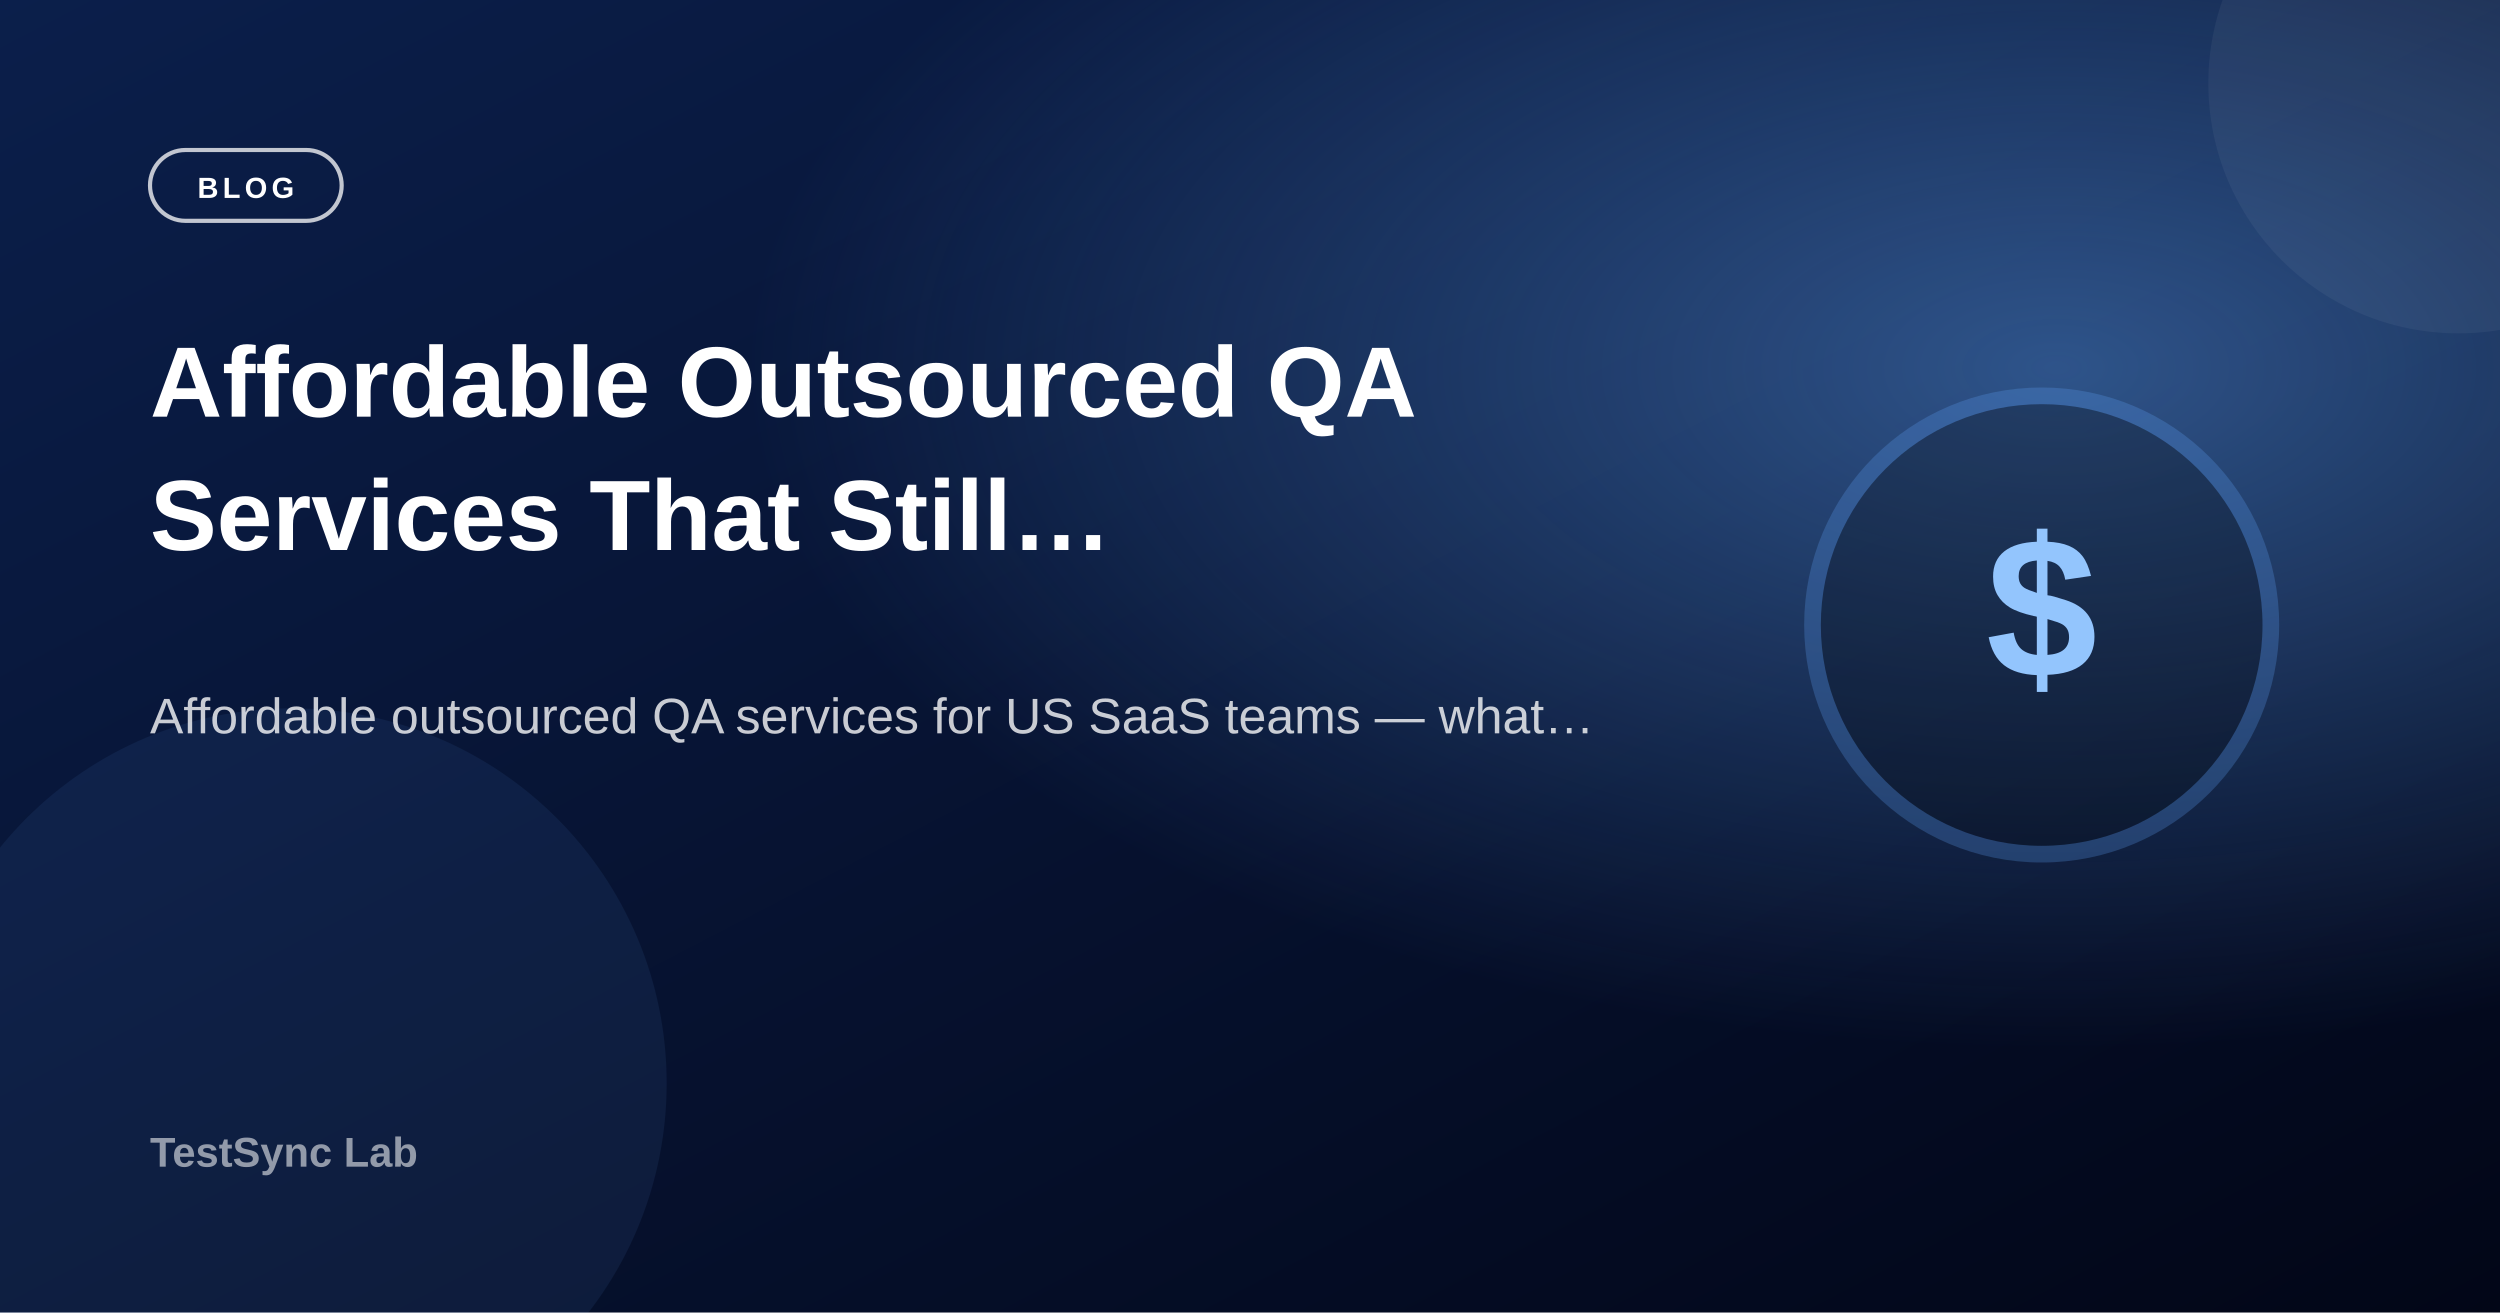
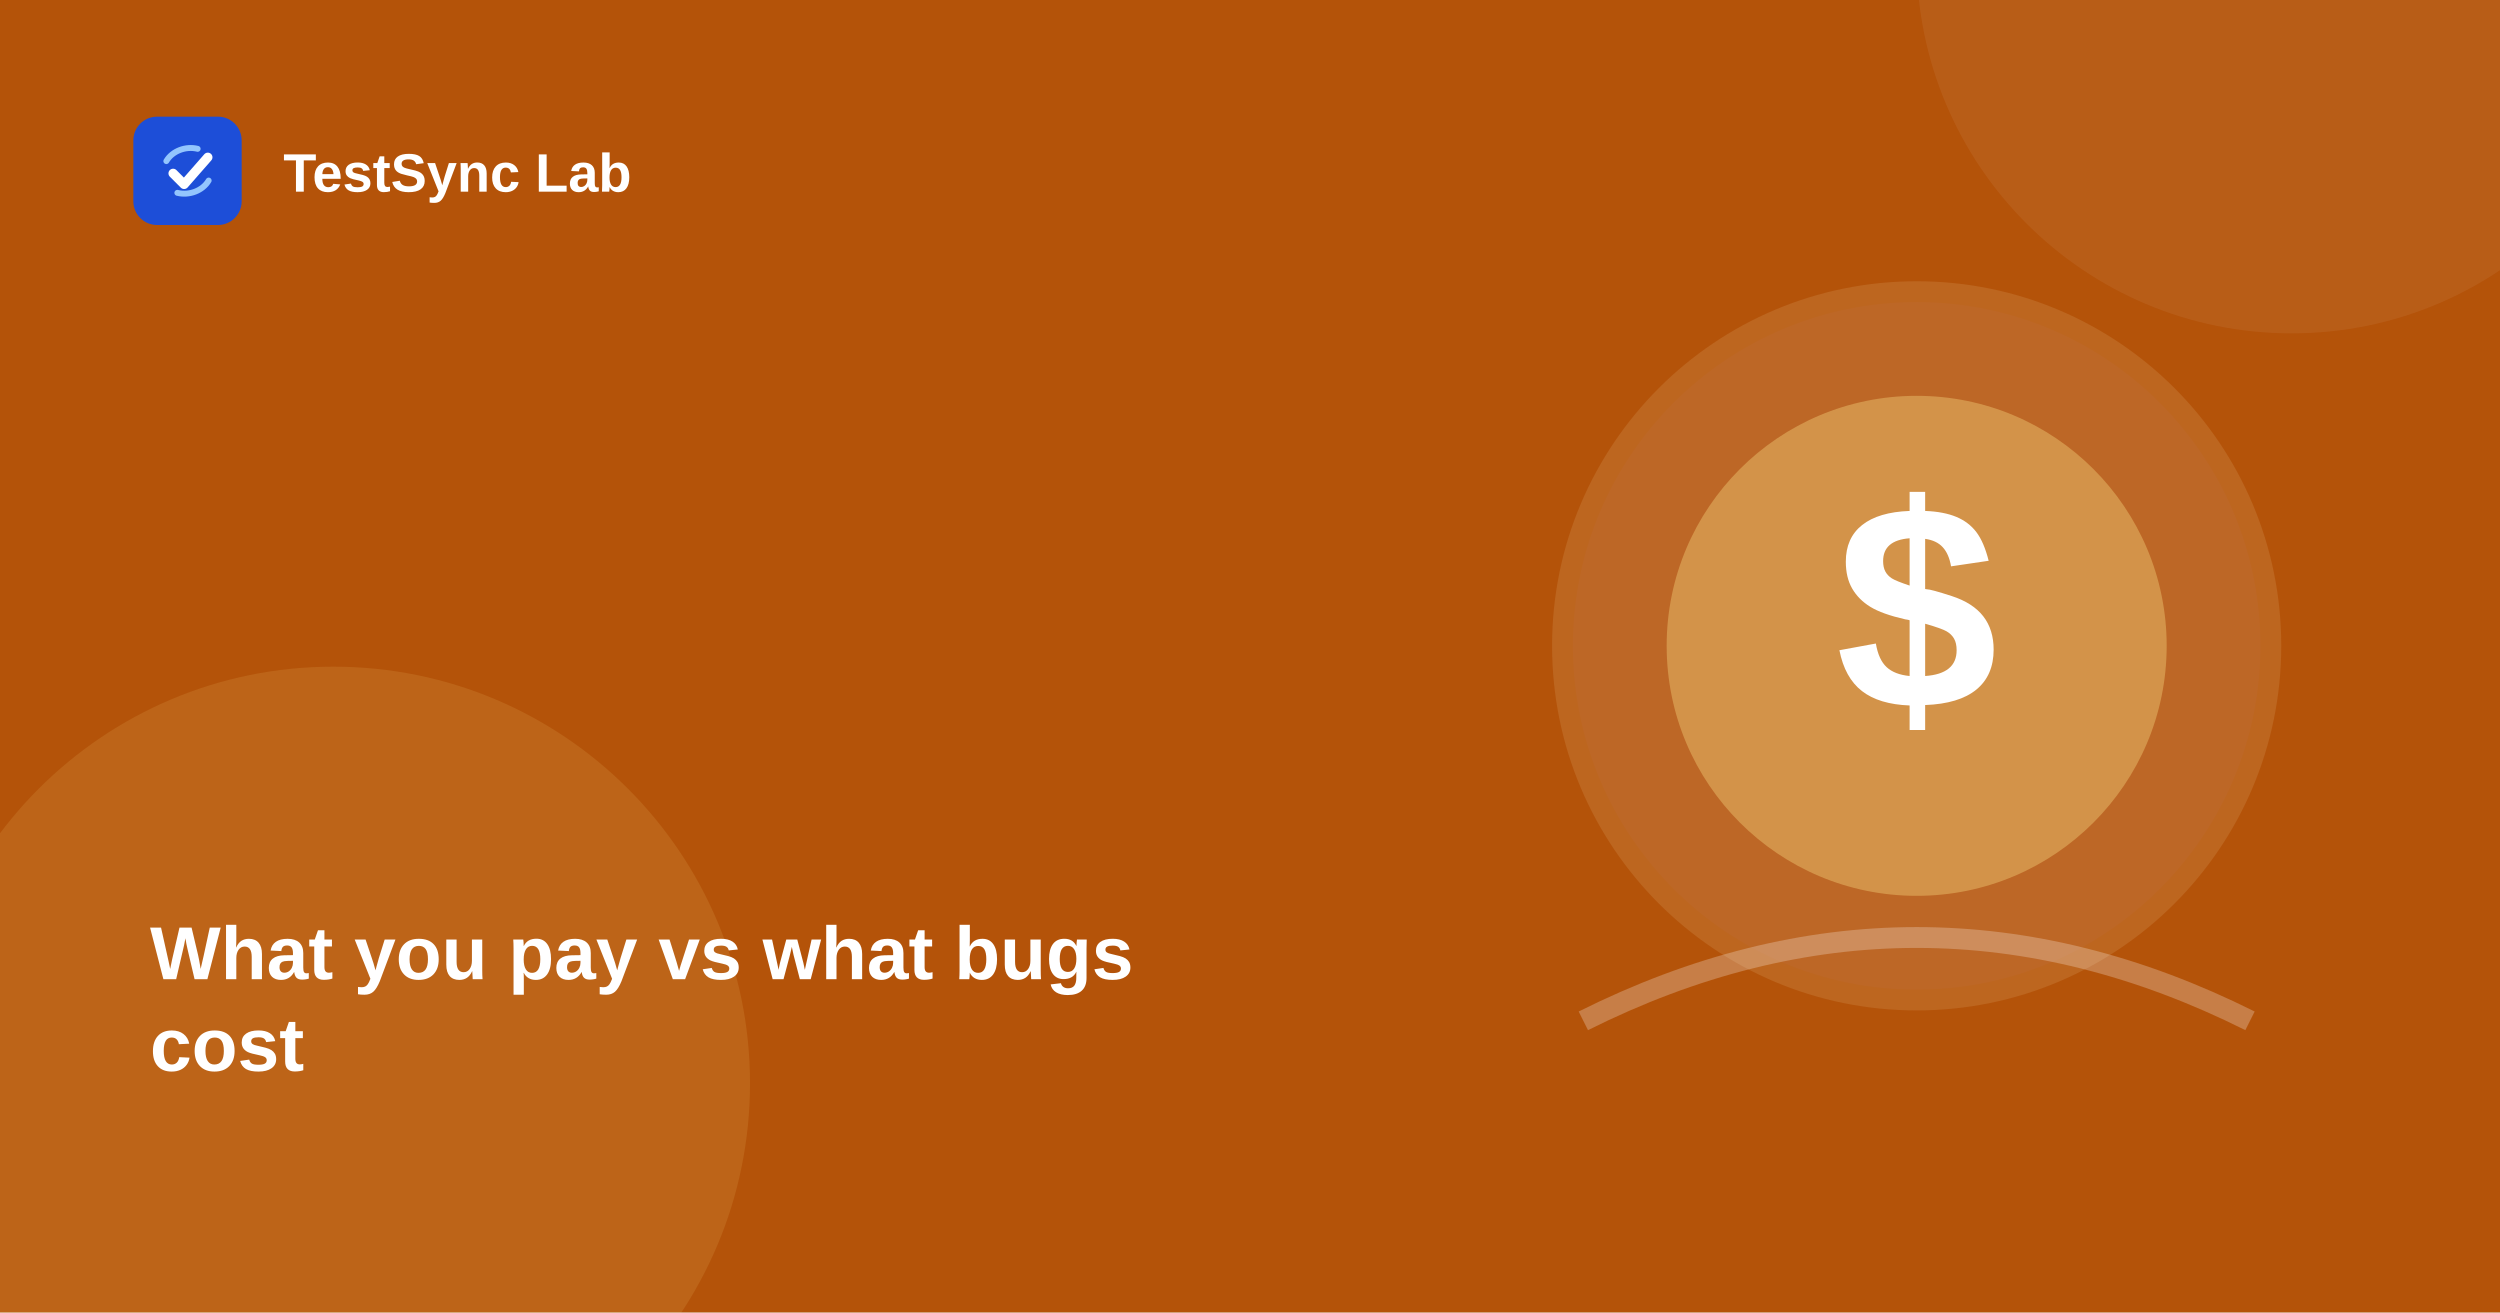
<svg xmlns="http://www.w3.org/2000/svg" width="1200" height="630" viewBox="0 0 1200 630" role="img" aria-label="Affordable Outsourced QA Services That Still Catch Real Bugs">
-   <defs>
-     <linearGradient id="g" x1="0" y1="0" x2="1" y2="1">
-       <stop offset="0%" stop-color="#0B1F4B" />
-       <stop offset="100%" stop-color="#020617" />
-     </linearGradient>
-     <radialGradient id="glow" cx="82%" cy="28%" r="52%">
-       <stop offset="0%" stop-color="#60A5FA" stop-opacity="0.45" />
-       <stop offset="100%" stop-color="#60A5FA" stop-opacity="0" />
-     </radialGradient>
-   </defs>
-   <rect width="1200" height="630" fill="url(#g)" />
-   <rect width="1200" height="630" fill="url(#glow)" />
-   <circle cx="140" cy="520" r="180" fill="#60A5FA" opacity="0.08" />
-   <circle cx="1180" cy="40" r="120" fill="#fff" opacity="0.05" />
-   <rect x="72" y="72" width="92" height="34" rx="17" fill="none" stroke="#fff" stroke-width="2" opacity="0.75" />
-   <text x="118" y="95" text-anchor="middle" fill="#fff" font-family="Arial, Helvetica, sans-serif" font-size="14" font-weight="700" letter-spacing="2">BLOG</text>
-   <text x="72" y="200" fill="#fff" font-family="Arial, Helvetica, sans-serif" font-size="48" font-weight="800">Affordable Outsourced QA</text>
-   <text x="72" y="264" fill="#fff" font-family="Arial, Helvetica, sans-serif" font-size="48" font-weight="800">Services That Still…</text>
-   <text x="72" y="352" fill="#fff" font-family="Arial, Helvetica, sans-serif" font-size="24" font-weight="500" opacity="0.78">Affordable outsourced QA services for US SaaS teams — what…</text>
-   <text x="72" y="560" fill="#fff" font-family="Arial, Helvetica, sans-serif" font-size="20" font-weight="600" opacity="0.55">TestSync Lab</text>
-   <circle cx="980" cy="300" r="110" fill="#000" opacity="0.25" stroke="#60A5FA" stroke-width="8" />
-   <text x="980" y="325" text-anchor="middle" fill="#93C5FD" font-family="Arial, Helvetica, sans-serif" font-size="96" font-weight="800">$</text>
+   <rect width="1200" height="630" fill="#B45309" />
+   <circle cx="160" cy="520" r="200" fill="#FDE68A" opacity="0.12" />
+   <circle cx="1100" cy="-20" r="180" fill="#FFFFFF" opacity="0.06" />
+   <g transform="translate(64 56) scale(0.1015625)">
+     <rect width="512" height="512" rx="112" fill="#1D4ED8" />
+     <path d="M156 210c28-48 92-72 148-58" fill="none" stroke="#93C5FD" stroke-width="28" stroke-linecap="round" />
+     <path d="M356 302c-28 48-92 72-148 58" fill="none" stroke="#93C5FD" stroke-width="28" stroke-linecap="round" />
+     <path d="M188 268l52 52 112-128" fill="none" stroke="#FFFFFF" stroke-width="44" stroke-linecap="round" stroke-linejoin="round" />
+   </g>
+   <text x="136" y="92" fill="#FFFFFF" font-family="Arial, Helvetica, sans-serif" font-size="26" font-weight="700">TestSync Lab</text>
+   <g transform="translate(720 90)">
+     <circle cx="200" cy="220" r="170" fill="#FFFFFF" opacity="0.12" stroke="#FEF3C7" stroke-width="10" />
+     <circle cx="200" cy="220" r="120" fill="#FDE68A" opacity="0.35" />
+     <text x="200" y="250" text-anchor="middle" fill="#FFFFFF" font-family="Arial, Helvetica, sans-serif" font-size="140" font-weight="800">$</text>
+     <path d="M40 400 Q200 320 360 400" fill="none" stroke="#FFFFFF" stroke-width="10" opacity="0.25" />
+   </g>
+   <text x="72" y="470" fill="#FFFFFF" font-family="Arial, Helvetica, sans-serif" font-size="36" font-weight="800">What you pay vs what bugs</text>
+   <text x="72" y="514" fill="#FFFFFF" font-family="Arial, Helvetica, sans-serif" font-size="36" font-weight="800">cost</text>
</svg>
